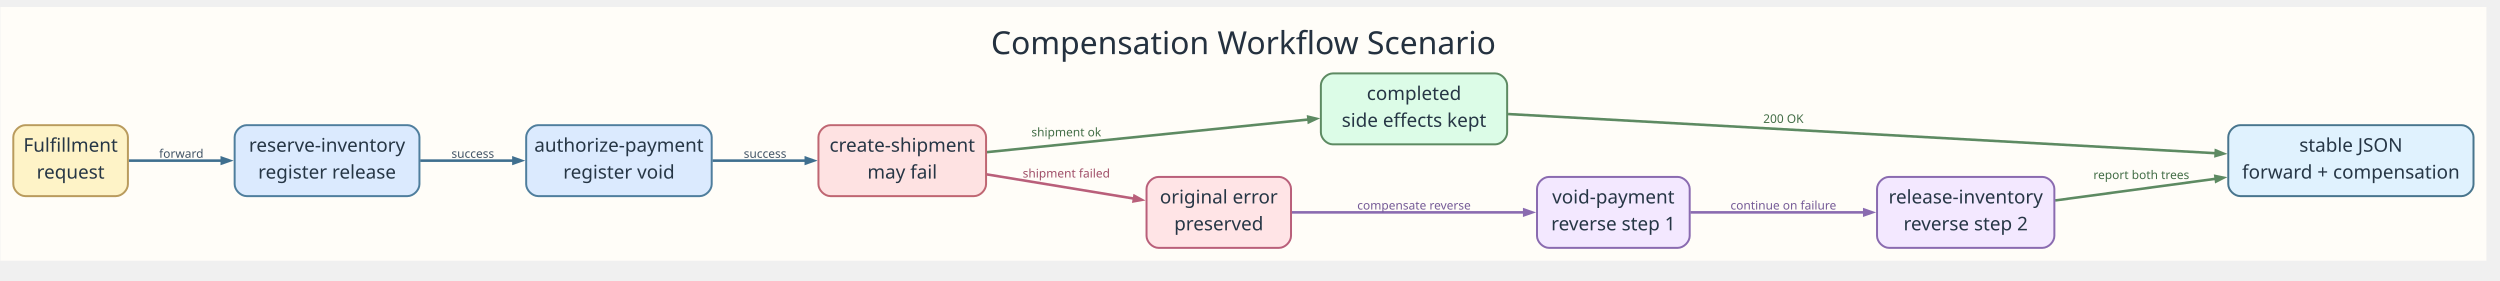
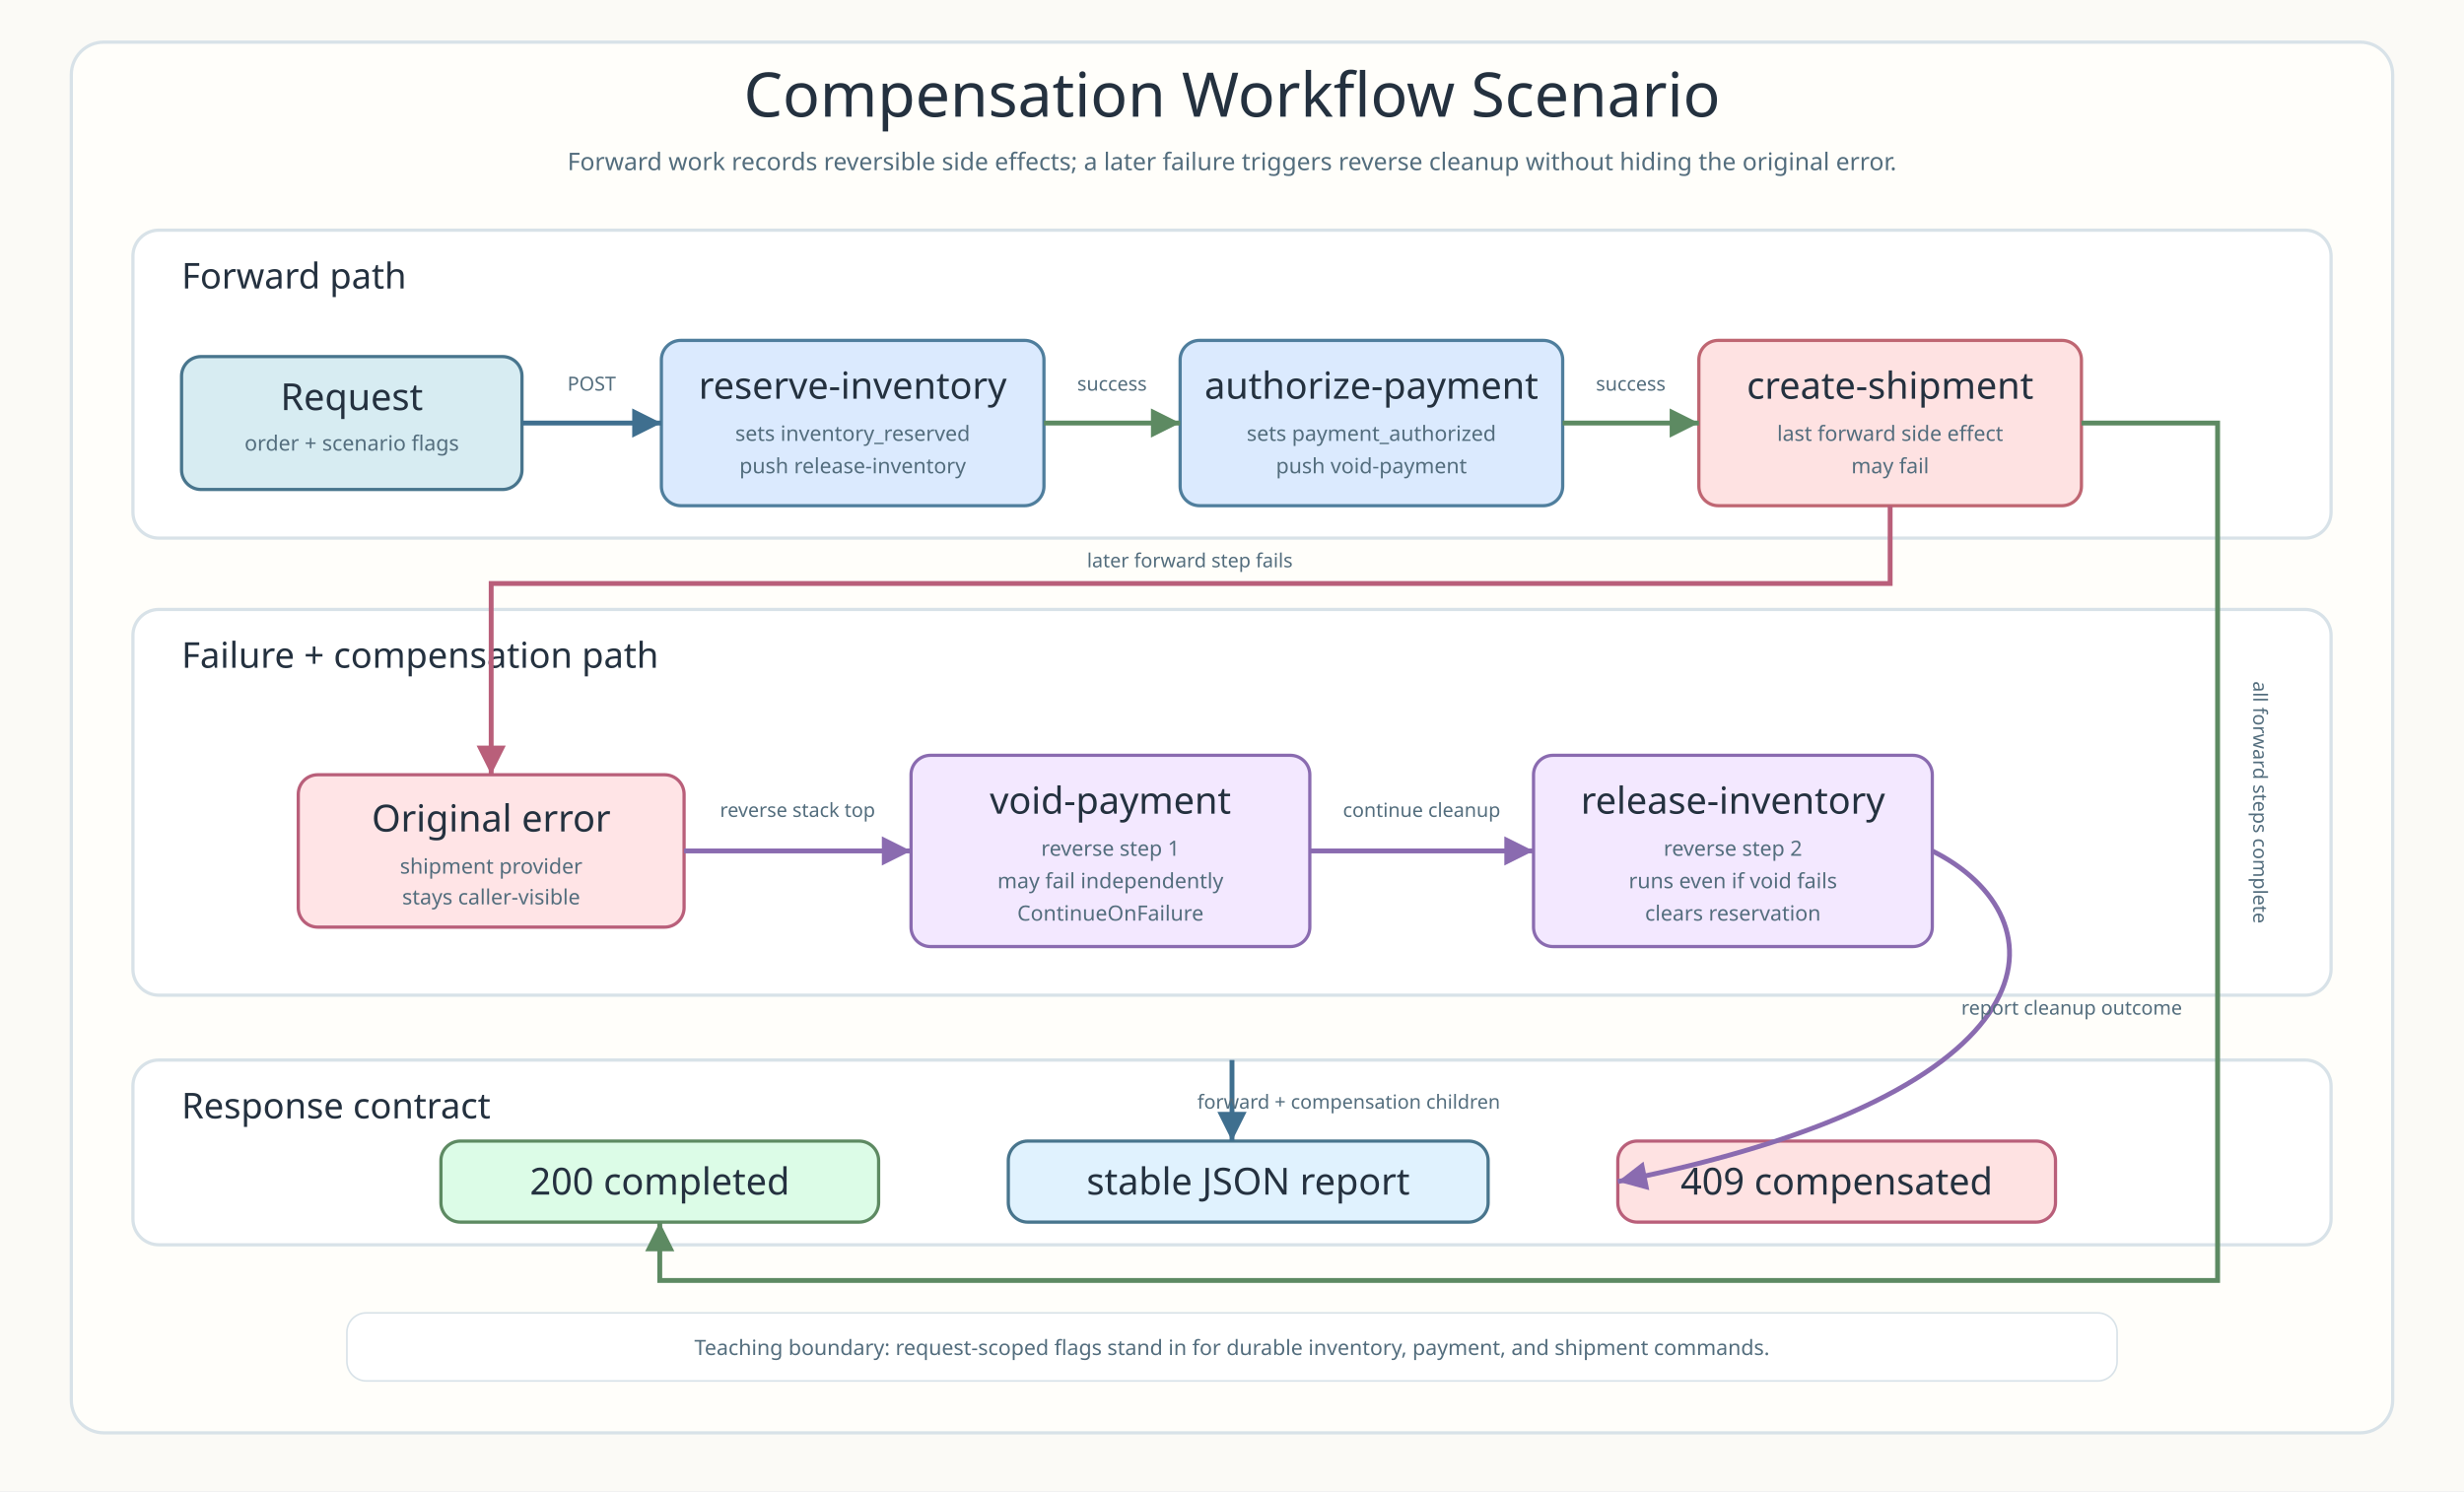
- <svg xmlns="http://www.w3.org/2000/svg" width="2527pt" height="284pt" viewBox="14.00 14.00 2512.00 269.00">
-   <g id="graph0" class="graph" transform="scale(1 1) rotate(0) translate(27.36 256.39)">
-     <polygon fill="#fffdf8" stroke="none" points="-12.96,12.96 -12.96,-241.99 2484.99,-241.99 2484.99,12.96 -12.96,12.96" />
-     <text xml:space="preserve" text-anchor="middle" x="1236.02" y="-194.63" font-family="Architects Daughter" font-size="32.00" fill="#24313f">Compensation Workflow Scenario</text>
-     <g id="edge1" class="edge">
-       <path fill="none" stroke="#3f6f8f" stroke-width="2.6" d="M115.96,-87.64C143.63,-87.64 177.7,-87.64 209.75,-87.64" />
-       <polygon fill="#3f6f8f" stroke="#3f6f8f" stroke-width="2.6" points="209.51,-90.44 217.51,-87.64 209.51,-84.84 209.51,-90.44" />
-       <text xml:space="preserve" text-anchor="middle" x="168.8" y="-90.49" font-family="Comic Mono" font-size="12.00" fill="#425466">forward</text>
-     </g>
-     <g id="edge2" class="edge">
-       <path fill="none" stroke="#3f6f8f" stroke-width="2.6" d="M408.82,-87.64C438.74,-87.64 472.11,-87.64 502.84,-87.64" />
-       <polygon fill="#3f6f8f" stroke="#3f6f8f" stroke-width="2.6" points="502.54,-90.44 510.54,-87.64 502.54,-84.84 502.54,-90.44" />
-       <text xml:space="preserve" text-anchor="middle" x="461.71" y="-90.49" font-family="Comic Mono" font-size="12.00" fill="#425466">success</text>
-     </g>
-     <g id="edge3" class="edge">
-       <path fill="none" stroke="#3f6f8f" stroke-width="2.6" d="M702.5,-87.64C732.61,-87.64 766.06,-87.64 796.38,-87.64" />
-       <polygon fill="#3f6f8f" stroke="#3f6f8f" stroke-width="2.6" points="796.34,-90.44 804.34,-87.64 796.34,-84.84 796.34,-90.44" />
-       <text xml:space="preserve" text-anchor="middle" x="755.38" y="-90.49" font-family="Comic Mono" font-size="12.00" fill="#425466">success</text>
-     </g>
-     <g id="edge4" class="edge">
-       <path fill="none" stroke="#5d8a62" stroke-width="2.6" d="M978.23,-96.17C1066.64,-105.14 1205.98,-119.29 1301.55,-128.99" />
-       <polygon fill="#5d8a62" stroke="#5d8a62" stroke-width="2.6" points="1301.11,-131.76 1309.35,-129.78 1301.68,-126.19 1301.11,-131.76" />
-       <text xml:space="preserve" text-anchor="middle" x="1058.06" y="-112.05" font-family="Comic Mono" font-size="12.00" fill="#426d46">shipment ok</text>
-     </g>
-     <g id="edge5" class="edge">
-       <path fill="none" stroke="#b95f7a" stroke-width="2.6" d="M978.08,-73.84C1023.84,-66.31 1080.33,-57.02 1126.13,-49.48" />
-       <polygon fill="#b95f7a" stroke="#b95f7a" stroke-width="2.6" points="1126.51,-52.26 1133.95,-48.2 1125.6,-46.73 1126.51,-52.26" />
-       <text xml:space="preserve" text-anchor="middle" x="1058.06" y="-70.68" font-family="Comic Mono" font-size="12.00" fill="#9f4d67">shipment failed</text>
-     </g>
-     <g id="edge9" class="edge">
-       <path fill="none" stroke="#5d8a62" stroke-width="2.6" d="M1501.94,-134.46C1669.19,-125.21 2020.08,-105.78 2213.23,-95.09" />
-       <polygon fill="#5d8a62" stroke="#5d8a62" stroke-width="2.6" points="2213.1,-97.9 2220.94,-94.66 2212.79,-92.31 2213.1,-97.9" />
-       <text xml:space="preserve" text-anchor="middle" x="1778.57" y="-125.54" font-family="Comic Mono" font-size="12.00" fill="#426d46">200 OK</text>
-     </g>
-     <g id="edge6" class="edge">
-       <path fill="none" stroke="#8a6bb0" stroke-width="2.6" d="M1284.62,-35.64C1350.56,-35.64 1448.15,-35.64 1518.62,-35.64" />
-       <polygon fill="#8a6bb0" stroke="#8a6bb0" stroke-width="2.6" points="1518.19,-38.44 1526.19,-35.64 1518.19,-32.84 1518.19,-38.44" />
-       <text xml:space="preserve" text-anchor="middle" x="1407.44" y="-38.49" font-family="Comic Mono" font-size="12.00" fill="#745996">compensate reverse</text>
-     </g>
-     <g id="edge7" class="edge">
-       <path fill="none" stroke="#8a6bb0" stroke-width="2.6" d="M1685.12,-35.64C1736.38,-35.64 1804.44,-35.64 1860.11,-35.64" />
-       <polygon fill="#8a6bb0" stroke="#8a6bb0" stroke-width="2.6" points="1859.86,-38.44 1867.86,-35.64 1859.86,-32.84 1859.86,-38.44" />
-       <text xml:space="preserve" text-anchor="middle" x="1778.57" y="-38.49" font-family="Comic Mono" font-size="12.00" fill="#745996">continue on failure</text>
-     </g>
-     <g id="edge8" class="edge">
-       <path fill="none" stroke="#5d8a62" stroke-width="2.6" d="M2051.6,-47.64C2099.5,-54.1 2159.6,-62.22 2213.14,-69.45" />
-       <polygon fill="#5d8a62" stroke="#5d8a62" stroke-width="2.6" points="2212.6,-72.2 2220.91,-70.5 2213.35,-66.65 2212.6,-72.2" />
-       <text xml:space="preserve" text-anchor="middle" x="2138.24" y="-69.15" font-family="Comic Mono" font-size="12.00" fill="#426d46">report both trees</text>
-     </g>
-     <g id="node1" class="node">
-       <path fill="#fef3c7" stroke="#b99b5d" stroke-width="2" d="M103.17,-123.28C103.17,-123.28 12,-123.28 12,-123.28 6,-123.28 0,-117.28 0,-111.28 0,-111.28 0,-64 0,-64 0,-58 6,-52 12,-52 12,-52 103.17,-52 103.17,-52 109.17,-52 115.17,-58 115.17,-64 115.17,-64 115.17,-111.28 115.17,-111.28 115.17,-117.28 109.17,-123.28 103.17,-123.28" />
-       <text xml:space="preserve" text-anchor="middle" x="57.59" y="-96.59" font-family="Architects Daughter" font-size="19.00" fill="#263645">Fulfillment</text>
-       <text xml:space="preserve" text-anchor="middle" x="57.59" y="-69.59" font-family="Architects Daughter" font-size="19.00" fill="#263645">request</text>
-     </g>
-     <g id="node2" class="node">
-       <path fill="#dbeafe" stroke="#4f7e9d" stroke-width="2" d="M396.09,-123.28C396.09,-123.28 234.42,-123.28 234.42,-123.28 228.42,-123.28 222.42,-117.28 222.42,-111.28 222.42,-111.28 222.42,-64 222.42,-64 222.42,-58 228.42,-52 234.42,-52 234.42,-52 396.09,-52 396.09,-52 402.09,-52 408.09,-58 408.09,-64 408.09,-64 408.09,-111.28 408.09,-111.28 408.09,-117.28 402.09,-123.28 396.09,-123.28" />
-       <text xml:space="preserve" text-anchor="middle" x="315.26" y="-96.59" font-family="Architects Daughter" font-size="19.00" fill="#263645">reserve-inventory</text>
-       <text xml:space="preserve" text-anchor="middle" x="315.26" y="-69.59" font-family="Architects Daughter" font-size="19.00" fill="#263645">register release</text>
-     </g>
-     <g id="node3" class="node">
-       <path fill="#dbeafe" stroke="#4f7e9d" stroke-width="2" d="M689.76,-123.28C689.76,-123.28 527.34,-123.28 527.34,-123.28 521.34,-123.28 515.34,-117.28 515.34,-111.28 515.34,-111.28 515.34,-64 515.34,-64 515.34,-58 521.34,-52 527.34,-52 527.34,-52 689.76,-52 689.76,-52 695.76,-52 701.76,-58 701.76,-64 701.76,-64 701.76,-111.28 701.76,-111.28 701.76,-117.28 695.76,-123.28 689.76,-123.28" />
-       <text xml:space="preserve" text-anchor="middle" x="608.55" y="-96.59" font-family="Architects Daughter" font-size="19.00" fill="#263645">authorize-payment</text>
-       <text xml:space="preserve" text-anchor="middle" x="608.55" y="-69.59" font-family="Architects Daughter" font-size="19.00" fill="#263645">register void</text>
-     </g>
-     <g id="node4" class="node">
-       <path fill="#fee2e2" stroke="#bf6672" stroke-width="2" d="M965.43,-123.28C965.43,-123.28 821.01,-123.28 821.01,-123.28 815.01,-123.28 809.01,-117.28 809.01,-111.28 809.01,-111.28 809.01,-64 809.01,-64 809.01,-58 815.01,-52 821.01,-52 821.01,-52 965.43,-52 965.43,-52 971.43,-52 977.43,-58 977.43,-64 977.43,-64 977.43,-111.28 977.43,-111.28 977.43,-117.28 971.43,-123.28 965.43,-123.28" />
-       <text xml:space="preserve" text-anchor="middle" x="893.22" y="-96.59" font-family="Architects Daughter" font-size="19.00" fill="#263645">create-shipment</text>
-       <text xml:space="preserve" text-anchor="middle" x="893.22" y="-69.59" font-family="Architects Daughter" font-size="19.00" fill="#263645">may fail</text>
-     </g>
-     <g id="node5" class="node">
-       <path fill="#dcfce7" stroke="#5d8a62" stroke-width="2" d="M1489.02,-175.28C1489.02,-175.28 1325.85,-175.28 1325.85,-175.28 1319.85,-175.28 1313.85,-169.28 1313.85,-163.28 1313.85,-163.28 1313.85,-116 1313.85,-116 1313.85,-110 1319.85,-104 1325.85,-104 1325.85,-104 1489.02,-104 1489.02,-104 1495.02,-104 1501.02,-110 1501.02,-116 1501.02,-116 1501.02,-163.28 1501.02,-163.28 1501.02,-169.28 1495.02,-175.28 1489.02,-175.28" />
-       <text xml:space="preserve" text-anchor="middle" x="1407.44" y="-148.59" font-family="Architects Daughter" font-size="19.00" fill="#263645">completed</text>
-       <text xml:space="preserve" text-anchor="middle" x="1407.44" y="-121.59" font-family="Architects Daughter" font-size="19.00" fill="#263645">side effects kept</text>
-     </g>
-     <g id="node6" class="node">
-       <path fill="#ffe4e6" stroke="#b95f7a" stroke-width="2" d="M1271.85,-71.28C1271.85,-71.28 1150.68,-71.28 1150.68,-71.28 1144.68,-71.28 1138.68,-65.28 1138.68,-59.28 1138.68,-59.28 1138.68,-12 1138.68,-12 1138.68,-6 1144.68,0 1150.68,0 1150.68,0 1271.85,0 1271.85,0 1277.85,0 1283.85,-6 1283.85,-12 1283.85,-12 1283.85,-59.28 1283.85,-59.28 1283.85,-65.28 1277.85,-71.28 1271.85,-71.28" />
-       <text xml:space="preserve" text-anchor="middle" x="1211.27" y="-44.59" font-family="Architects Daughter" font-size="19.00" fill="#263645">original error</text>
-       <text xml:space="preserve" text-anchor="middle" x="1211.27" y="-17.59" font-family="Architects Daughter" font-size="19.00" fill="#263645">preserved</text>
-     </g>
-     <g id="node7" class="node">
-       <path fill="#f3e8ff" stroke="#8a6bb0" stroke-width="2" d="M1672.44,-71.28C1672.44,-71.28 1543.02,-71.28 1543.02,-71.28 1537.02,-71.28 1531.02,-65.28 1531.02,-59.28 1531.02,-59.28 1531.02,-12 1531.02,-12 1531.02,-6 1537.02,0 1543.02,0 1543.02,0 1672.44,0 1672.44,0 1678.44,0 1684.44,-6 1684.44,-12 1684.44,-12 1684.44,-59.28 1684.44,-59.28 1684.44,-65.28 1678.44,-71.28 1672.44,-71.28" />
-       <text xml:space="preserve" text-anchor="middle" x="1607.73" y="-44.59" font-family="Architects Daughter" font-size="19.00" fill="#263645">void-payment</text>
-       <text xml:space="preserve" text-anchor="middle" x="1607.73" y="-17.59" font-family="Architects Daughter" font-size="19.00" fill="#263645">reverse step 1</text>
-     </g>
-     <g id="node8" class="node">
-       <path fill="#f3e8ff" stroke="#8a6bb0" stroke-width="2" d="M2038.86,-71.28C2038.86,-71.28 1884.69,-71.28 1884.69,-71.28 1878.69,-71.28 1872.69,-65.28 1872.69,-59.28 1872.69,-59.28 1872.69,-12 1872.69,-12 1872.69,-6 1878.69,0 1884.69,0 1884.69,0 2038.86,0 2038.86,0 2044.86,0 2050.86,-6 2050.86,-12 2050.86,-12 2050.86,-59.28 2050.86,-59.28 2050.86,-65.28 2044.86,-71.28 2038.86,-71.28" />
-       <text xml:space="preserve" text-anchor="middle" x="1961.78" y="-44.59" font-family="Architects Daughter" font-size="19.00" fill="#263645">release-inventory</text>
-       <text xml:space="preserve" text-anchor="middle" x="1961.78" y="-17.59" font-family="Architects Daughter" font-size="19.00" fill="#263645">reverse step 2</text>
-     </g>
-     <g id="node9" class="node">
-       <path fill="#e0f2fe" stroke="#48758d" stroke-width="2" d="M2460.03,-123.28C2460.03,-123.28 2237.61,-123.28 2237.61,-123.28 2231.61,-123.28 2225.61,-117.28 2225.61,-111.28 2225.61,-111.28 2225.61,-64 2225.61,-64 2225.61,-58 2231.61,-52 2237.61,-52 2237.61,-52 2460.03,-52 2460.03,-52 2466.03,-52 2472.03,-58 2472.03,-64 2472.03,-64 2472.03,-111.28 2472.03,-111.28 2472.03,-117.28 2466.03,-123.28 2460.03,-123.28" />
-       <text xml:space="preserve" text-anchor="middle" x="2348.82" y="-96.59" font-family="Architects Daughter" font-size="19.00" fill="#263645">stable JSON</text>
-       <text xml:space="preserve" text-anchor="middle" x="2348.82" y="-69.59" font-family="Architects Daughter" font-size="19.00" fill="#263645">forward + compensation</text>
-     </g>
+ <svg xmlns="http://www.w3.org/2000/svg" width="1520" height="920" viewBox="0 0 1520 920" role="img" aria-labelledby="title desc">
+   <defs>
+     <marker id="scenario-request" viewBox="0 0 8 8" markerWidth="8" markerHeight="8" refX="7" refY="4" orient="auto">
+       <path d="M 1 1 L 7 4 L 1 7 Z" fill="#3f6f8f" />
+     </marker>
+     <marker id="scenario-success" viewBox="0 0 8 8" markerWidth="8" markerHeight="8" refX="7" refY="4" orient="auto">
+       <path d="M 1 1 L 7 4 L 1 7 Z" fill="#5d8a62" />
+     </marker>
+     <marker id="scenario-failure" viewBox="0 0 8 8" markerWidth="8" markerHeight="8" refX="7" refY="4" orient="auto">
+       <path d="M 1 1 L 7 4 L 1 7 Z" fill="#b95f7a" />
+     </marker>
+     <marker id="scenario-comp" viewBox="0 0 8 8" markerWidth="8" markerHeight="8" refX="7" refY="4" orient="auto">
+       <path d="M 1 1 L 7 4 L 1 7 Z" fill="#8a6bb0" />
+     </marker>
+     <style>
+       @font-face { font-family: 'Architects Daughter'; src: url('file:///Users/debop/Library/Fonts/ArchitectsDaughter-Regular.ttf') format('truetype'); }
+       @font-face { font-family: 'Comic Mono'; src: url('file:///Users/debop/Library/Fonts/ComicMono.ttf') format('truetype'); }
+       .title { font-family: 'Architects Daughter'; font-size: 38px; fill: #24313f; }
+       .subtitle, .detail, .label, .footer { font-family: 'Comic Mono'; fill: #536d7d; }
+       .subtitle { font-size: 15px; }
+       .band-label, .card-title { font-family: 'Architects Daughter'; fill: #24313f; }
+       .band-label { font-size: 22px; }
+       .card-title { font-size: 23px; }
+       .detail { font-size: 13px; }
+       .label { font-size: 12px; }
+       .footer { font-size: 13px; }
+       .frame { fill: #fffefa; stroke: #d8e2e8; stroke-width: 2; rx: 20; }
+       .band { fill: #ffffff; stroke: #d8e2e8; stroke-width: 2; rx: 16; }
+       .request { fill: none; stroke: #3f6f8f; stroke-width: 3; marker-end: url(#scenario-request); }
+       .success { fill: none; stroke: #5d8a62; stroke-width: 3; marker-end: url(#scenario-success); }
+       .failure { fill: none; stroke: #b95f7a; stroke-width: 3; marker-end: url(#scenario-failure); }
+       .comp { fill: none; stroke: #8a6bb0; stroke-width: 3; marker-end: url(#scenario-comp); }
+     </style>
+   </defs>
+   <rect width="1520" height="920" fill="#fbfaf6" />
+   <rect class="frame" x="44" y="26" width="1432" height="858" />
+   <text class="title" x="760" y="72" text-anchor="middle">Compensation Workflow Scenario</text>
+   <text class="subtitle" x="760" y="105" text-anchor="middle">Forward work records reversible side effects; a later failure triggers reverse cleanup without hiding the original error.</text>
+   <rect class="band" x="82" y="142" width="1356" height="190" />
+   <text class="band-label" x="112" y="178">Forward path</text>
+   <g transform="translate(112 220)">
+     <rect width="210" height="82" rx="12" fill="#d7ecf2" stroke="#48758d" stroke-width="2" />
+     <text class="card-title" x="105" y="33" text-anchor="middle">Request</text>
+     <text class="detail" x="105" y="58" text-anchor="middle">order + scenario flags</text>
  </g>
+   <g transform="translate(408 210)">
+     <rect width="236" height="102" rx="12" fill="#dbeafe" stroke="#4f7e9d" stroke-width="2" />
+     <text class="card-title" x="118" y="36" text-anchor="middle">reserve-inventory</text>
+     <text class="detail" x="118" y="62" text-anchor="middle">sets inventory_reserved</text>
+     <text class="detail" x="118" y="82" text-anchor="middle">push release-inventory</text>
+   </g>
+   <g transform="translate(728 210)">
+     <rect width="236" height="102" rx="12" fill="#dbeafe" stroke="#4f7e9d" stroke-width="2" />
+     <text class="card-title" x="118" y="36" text-anchor="middle">authorize-payment</text>
+     <text class="detail" x="118" y="62" text-anchor="middle">sets payment_authorized</text>
+     <text class="detail" x="118" y="82" text-anchor="middle">push void-payment</text>
+   </g>
+   <g transform="translate(1048 210)">
+     <rect width="236" height="102" rx="12" fill="#fee2e2" stroke="#bf6672" stroke-width="2" />
+     <text class="card-title" x="118" y="36" text-anchor="middle">create-shipment</text>
+     <text class="detail" x="118" y="62" text-anchor="middle">last forward side effect</text>
+     <text class="detail" x="118" y="82" text-anchor="middle">may fail</text>
+   </g>
+   <rect class="band" x="82" y="376" width="1356" height="238" />
+   <text class="band-label" x="112" y="412">Failure + compensation path</text>
+   <g transform="translate(184 478)">
+     <rect width="238" height="94" rx="12" fill="#ffe4e6" stroke="#b95f7a" stroke-width="2" />
+     <text class="card-title" x="119" y="35" text-anchor="middle">Original error</text>
+     <text class="detail" x="119" y="61" text-anchor="middle">shipment provider</text>
+     <text class="detail" x="119" y="80" text-anchor="middle">stays caller-visible</text>
+   </g>
+   <g transform="translate(562 466)">
+     <rect width="246" height="118" rx="12" fill="#f3e8ff" stroke="#8a6bb0" stroke-width="2" />
+     <text class="card-title" x="123" y="36" text-anchor="middle">void-payment</text>
+     <text class="detail" x="123" y="62" text-anchor="middle">reverse step 1</text>
+     <text class="detail" x="123" y="82" text-anchor="middle">may fail independently</text>
+     <text class="detail" x="123" y="102" text-anchor="middle">ContinueOnFailure</text>
+   </g>
+   <g transform="translate(946 466)">
+     <rect width="246" height="118" rx="12" fill="#f3e8ff" stroke="#8a6bb0" stroke-width="2" />
+     <text class="card-title" x="123" y="36" text-anchor="middle">release-inventory</text>
+     <text class="detail" x="123" y="62" text-anchor="middle">reverse step 2</text>
+     <text class="detail" x="123" y="82" text-anchor="middle">runs even if void fails</text>
+     <text class="detail" x="123" y="102" text-anchor="middle">clears reservation</text>
+   </g>
+   <rect class="band" x="82" y="654" width="1356" height="114" />
+   <text class="band-label" x="112" y="690">Response contract</text>
+   <g transform="translate(272 704)">
+     <rect width="270" height="50" rx="12" fill="#dcfce7" stroke="#5d8a62" stroke-width="2" />
+     <text class="card-title" x="135" y="33" text-anchor="middle">200 completed</text>
+   </g>
+   <g transform="translate(622 704)">
+     <rect width="296" height="50" rx="12" fill="#e0f2fe" stroke="#48758d" stroke-width="2" />
+     <text class="card-title" x="148" y="33" text-anchor="middle">stable JSON report</text>
+   </g>
+   <g transform="translate(998 704)">
+     <rect width="270" height="50" rx="12" fill="#fee2e2" stroke="#b95f7a" stroke-width="2" />
+     <text class="card-title" x="135" y="33" text-anchor="middle">409 compensated</text>
+   </g>
+   <path class="request" d="M 322 261 L 408 261" />
+   <text class="label" x="365" y="241" text-anchor="middle">POST</text>
+   <path class="success" d="M 644 261 L 728 261" />
+   <text class="label" x="686" y="241" text-anchor="middle">success</text>
+   <path class="success" d="M 964 261 L 1048 261" />
+   <text class="label" x="1006" y="241" text-anchor="middle">success</text>
+   <path class="success" d="M 1284 261 L 1368 261 L 1368 790 L 407 790 L 407 754" />
+   <text class="label" x="1390" y="495" text-anchor="middle" transform="rotate(90 1390 495)">all forward steps complete</text>
+   <path class="failure" d="M 1166 312 L 1166 360 L 303 360 L 303 478" />
+   <text class="label" x="734" y="350" text-anchor="middle">later forward step fails</text>
+   <path class="comp" d="M 422 525 L 562 525" />
+   <text class="label" x="492" y="504" text-anchor="middle">reverse stack top</text>
+   <path class="comp" d="M 808 525 L 946 525" />
+   <text class="label" x="877" y="504" text-anchor="middle">continue cleanup</text>
+   <path class="comp" d="M 1192 525 C 1274 566 1274 674 998 729" />
+   <text class="label" x="1278" y="626" text-anchor="middle">report cleanup outcome</text>
+   <path class="request" d="M 760 654 L 760 704" />
+   <text class="label" x="832" y="684" text-anchor="middle">forward + compensation children</text>
+   <rect x="214" y="810" width="1092" height="42" rx="12" fill="#ffffff" stroke="#d8e2e8" />
+   <text class="footer" x="760" y="836" text-anchor="middle">Teaching boundary: request-scoped flags stand in for durable inventory, payment, and shipment commands.</text>
</svg>
